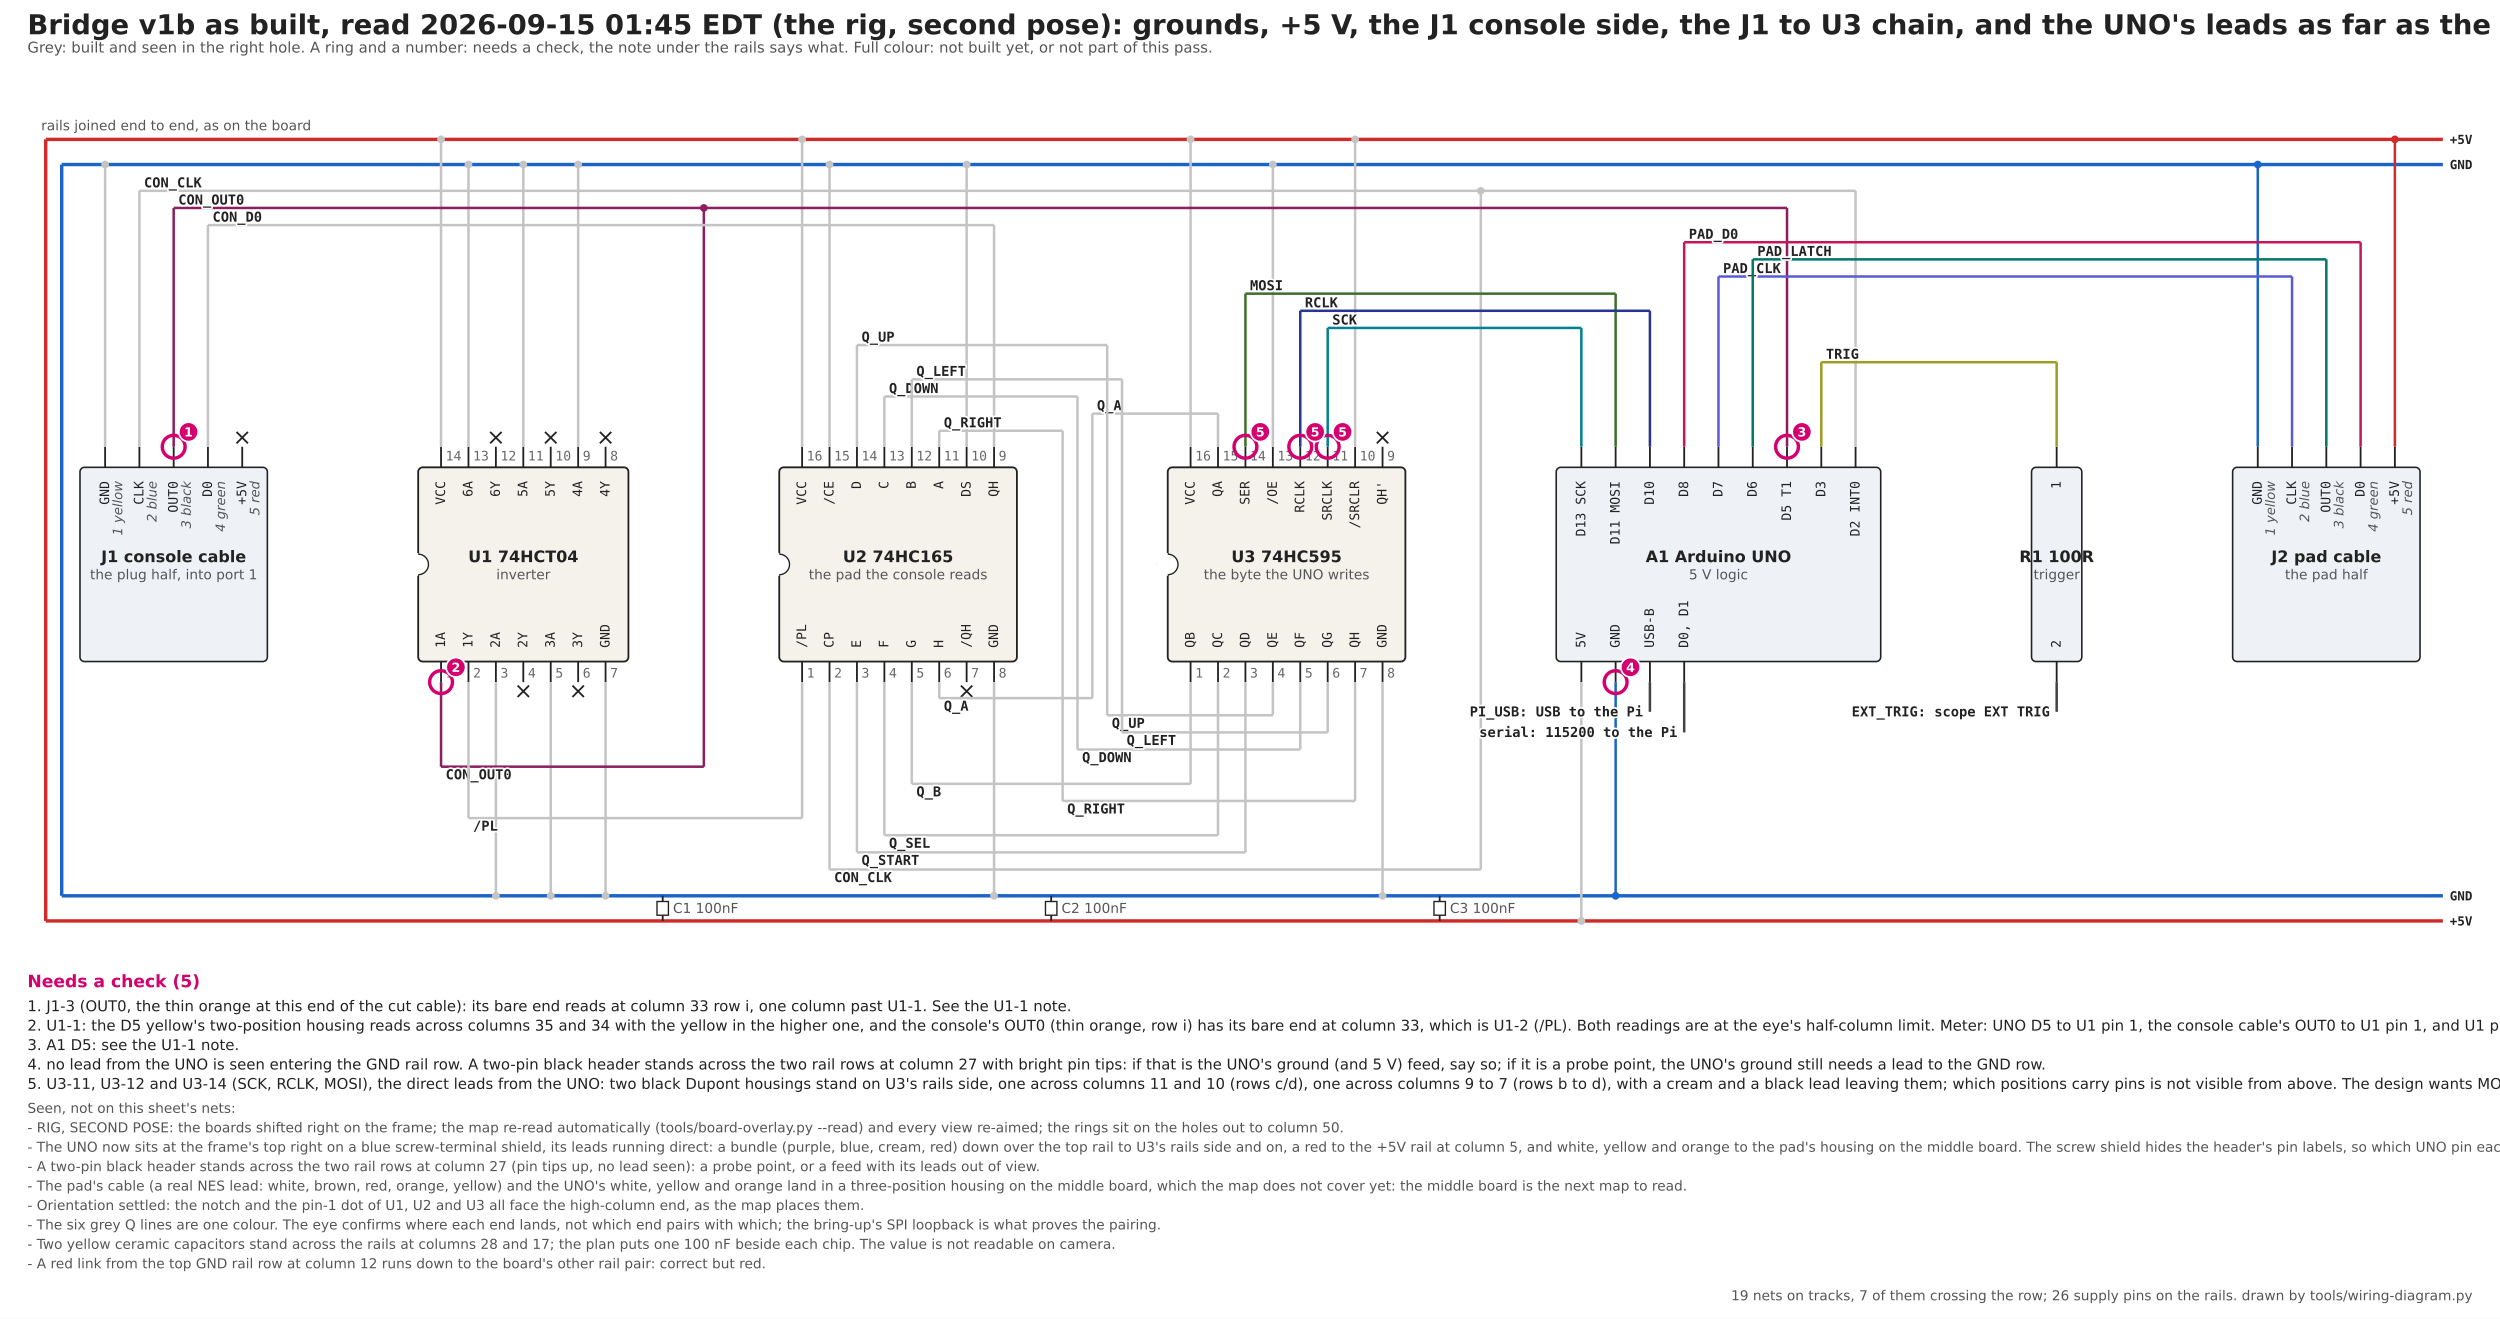
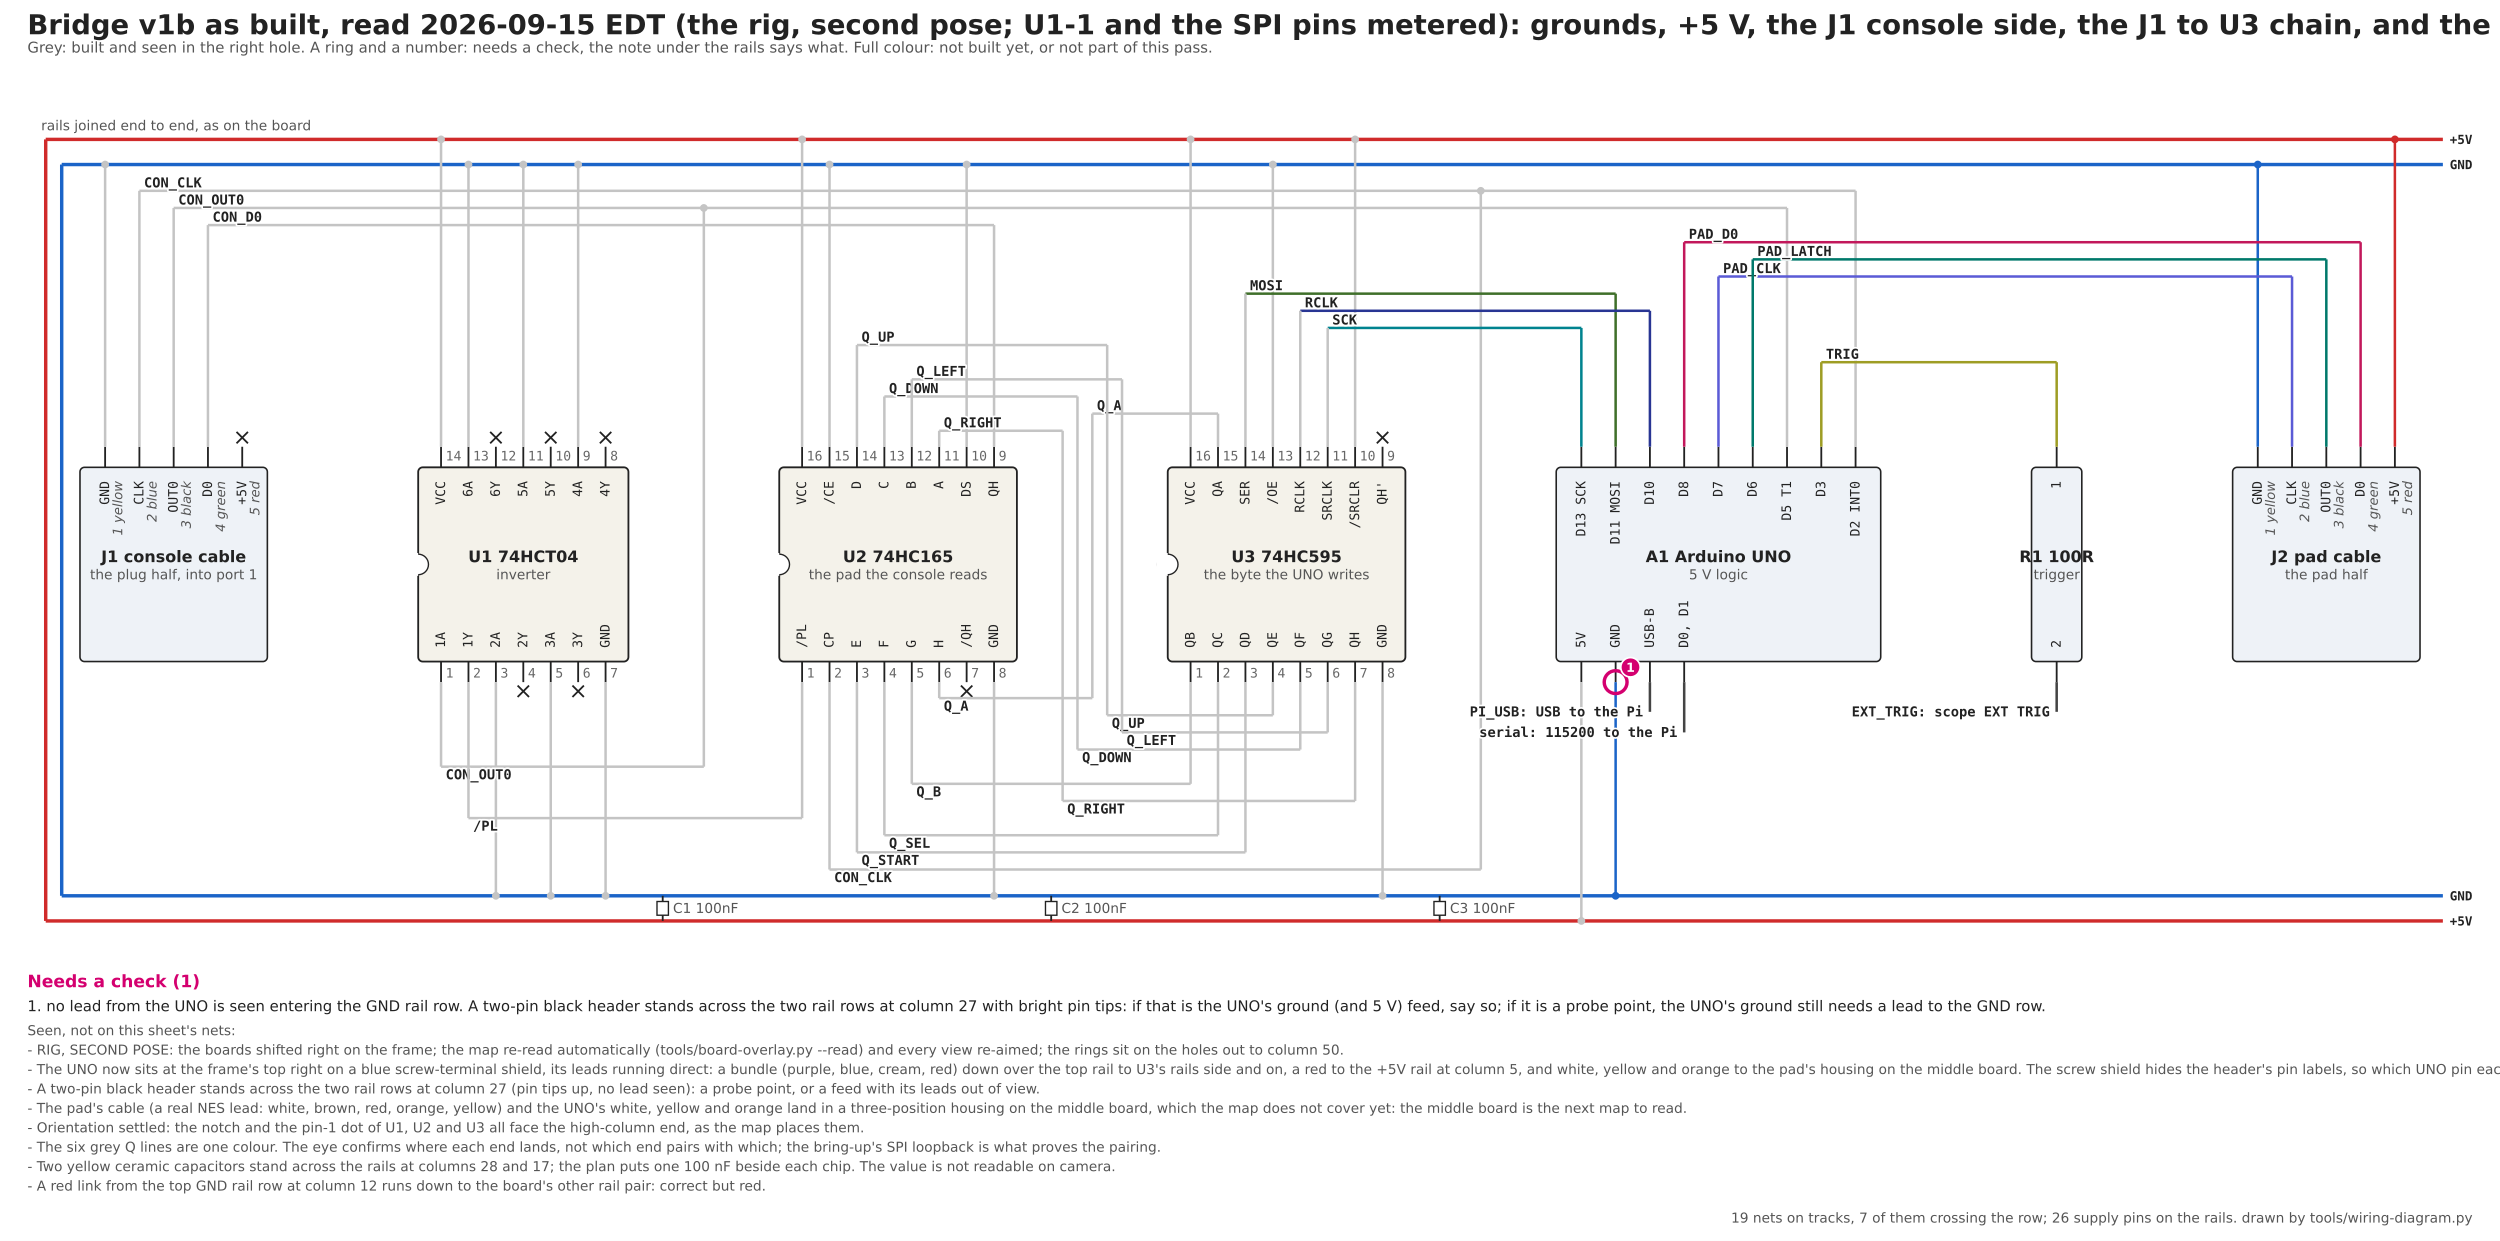
- <svg xmlns="http://www.w3.org/2000/svg" viewBox="0 0 2188 1154" width="2188" height="1154" role="img" aria-label="Bridge v1b wiring diagram">
+ <svg xmlns="http://www.w3.org/2000/svg" viewBox="0 0 2188 1086" width="2188" height="1086" role="img" aria-label="Bridge v1b wiring diagram">
  <style>
 text{font-family:ui-sans-serif,'DejaVu Sans',sans-serif;fill:#222}
 .title{font-size:24px;font-weight:700}
 .sub{font-size:13px;fill:#555}
 .ref{font-size:14px;font-weight:700}
 .note{font-size:12px;fill:#555}
 .pin{font-family:ui-monospace,'DejaVu Sans Mono',monospace;font-size:11.5px}
 .pinno{font-family:ui-monospace,'DejaVu Sans Mono',monospace;font-size:11.5px;fill:#666}
 .net{font-family:ui-monospace,'DejaVu Sans Mono',monospace;font-size:12px;font-weight:700;paint-order:stroke;stroke:#fff;stroke-width:3px;stroke-linejoin:round}
 .rail{font-family:ui-monospace,'DejaVu Sans Mono',monospace;font-size:11px;font-weight:700}
 .lead{font-size:11.5px;font-style:italic;fill:#555}
 .body{fill:#f4f2ea;stroke:#222;stroke-width:1.6}
 .hdr{fill:#eef2f7;stroke:#222;stroke-width:1.4}
 .cap{fill:#fff;stroke:#222;stroke-width:1.2}
 .stub{stroke:#222;stroke-width:1.6}
 .wire{fill:none;stroke-width:2.2;stroke-linejoin:miter}
 .railline{fill:none;stroke-width:3}
 .notch{fill:#fff;stroke:#222;stroke-width:1.2}
</style>
  <style>
 .ring{fill:none;stroke:#d4006f;stroke-width:3}
 .tag{font-family:ui-sans-serif,'DejaVu Sans',sans-serif;font-size:11px;font-weight:700;fill:#fff}
 .checknote{font-size:13px;fill:#222}
 .checkhead{font-size:15px;font-weight:700;fill:#d4006f}
</style>
-   <rect x="0" y="0" width="2188" height="1154" fill="#ffffff" />
+   <rect x="0" y="0" width="2188" height="1086" fill="#ffffff" />
  <g class="sheet-heading" data-height="60">
-     <text class="title" x="24.0" y="30.0" text-anchor="start">Bridge v1b as built, read 2026-09-15 01:45 EDT (the rig, second pose): grounds, +5 V, the J1 console side, the J1 to U3 chain, and the UNO's leads as far as the eye can follow them</text>
+     <text class="title" x="24.0" y="30.0" text-anchor="start">Bridge v1b as built, read 2026-09-15 EDT (the rig, second pose; U1-1 and the SPI pins metered): grounds, +5 V, the J1 console side, the J1 to U3 chain, and the UNO's leads as far as the eye can follow them</text>
    <text class="sub" x="24.0" y="46.0" text-anchor="start">Grey: built and seen in the right hole. A ring and a number: needs a check, the note under the rails says what. Full colour: not built yet, or not part of this pass.</text>
  </g>
  <line class="railline" x1="40.0" y1="122.0" x2="2138.0" y2="122.0" stroke="#d02b2b" />
  <text class="rail" x="2144.0" y="126.0" text-anchor="start">+5V</text>
  <line class="railline" x1="40.0" y1="806.0" x2="2138.0" y2="806.0" stroke="#d02b2b" />
  <text class="rail" x="2144.0" y="810.0" text-anchor="start">+5V</text>
  <line class="railline" x1="40.0" y1="122.0" x2="40.0" y2="806.0" stroke="#d02b2b" />
  <line class="railline" x1="54.0" y1="144.0" x2="2138.0" y2="144.0" stroke="#1b64c8" />
  <text class="rail" x="2144.0" y="148.0" text-anchor="start">GND</text>
  <line class="railline" x1="54.0" y1="784.0" x2="2138.0" y2="784.0" stroke="#1b64c8" />
  <text class="rail" x="2144.0" y="788.0" text-anchor="start">GND</text>
  <line class="railline" x1="54.0" y1="144.0" x2="54.0" y2="784.0" stroke="#1b64c8" />
  <text class="note" x="36.0" y="114.0" text-anchor="start">rails joined end to end, as on the board</text>
  <rect class="hdr" x="70" y="409" width="164" height="170" rx="4" />
  <text class="ref" x="152.0" y="492.0" text-anchor="middle">J1 console cable</text>
  <text class="note" x="152.0" y="507.0" text-anchor="middle">the plug half, into port 1</text>
  <line class="stub" x1="92.0" y1="409.0" x2="92.0" y2="391.0" />
  <text class="pin" x="95.5" y="421.0" text-anchor="end" transform="rotate(-90 95.5 421.0)">GND</text>
  <text class="lead" x="107.0" y="421.0" text-anchor="end" transform="rotate(-90 107.0 421.0)">1 yellow</text>
  <line class="stub" x1="122.0" y1="409.0" x2="122.0" y2="391.0" />
  <text class="pin" x="125.5" y="421.0" text-anchor="end" transform="rotate(-90 125.5 421.0)">CLK</text>
  <text class="lead" x="137.0" y="421.0" text-anchor="end" transform="rotate(-90 137.0 421.0)">2 blue</text>
  <line class="stub" x1="152.0" y1="409.0" x2="152.0" y2="391.0" />
  <text class="pin" x="155.5" y="421.0" text-anchor="end" transform="rotate(-90 155.5 421.0)">OUT0</text>
  <text class="lead" x="167.0" y="421.0" text-anchor="end" transform="rotate(-90 167.0 421.0)">3 black</text>
  <line class="stub" x1="182.0" y1="409.0" x2="182.0" y2="391.0" />
  <text class="pin" x="185.5" y="421.0" text-anchor="end" transform="rotate(-90 185.5 421.0)">D0</text>
  <text class="lead" x="197.0" y="421.0" text-anchor="end" transform="rotate(-90 197.0 421.0)">4 green</text>
  <line class="stub" x1="212.0" y1="409.0" x2="212.0" y2="391.0" />
  <text class="pin" x="215.5" y="421.0" text-anchor="end" transform="rotate(-90 215.5 421.0)">+5V</text>
  <text class="lead" x="227.0" y="421.0" text-anchor="end" transform="rotate(-90 227.0 421.0)">5 red</text>
  <line class="stub" x1="207.0" y1="378.0" x2="217.0" y2="388.0" />
  <line class="stub" x1="207.0" y1="388.0" x2="217.0" y2="378.0" />
  <rect class="body" x="366" y="409" width="184" height="170" rx="4" />
  <circle class="notch" cx="366" cy="494.0" r="9" />
  <rect x="356" y="484.0" width="10" height="20" fill="#fff" />
  <text class="ref" x="458.0" y="492.0" text-anchor="middle">U1 74HCT04</text>
  <text class="note" x="458.0" y="507.0" text-anchor="middle">inverter</text>
  <line class="stub" x1="386.0" y1="579.0" x2="386.0" y2="597.0" />
  <text class="pinno" x="390.0" y="593.0" text-anchor="start">1</text>
  <text class="pin" x="389.5" y="567.0" text-anchor="start" transform="rotate(-90 389.5 567.0)">1A</text>
  <line class="stub" x1="386.0" y1="409.0" x2="386.0" y2="391.0" />
  <text class="pinno" x="390.0" y="403.0" text-anchor="start">14</text>
  <text class="pin" x="389.5" y="421.0" text-anchor="end" transform="rotate(-90 389.5 421.0)">VCC</text>
  <line class="stub" x1="410.0" y1="579.0" x2="410.0" y2="597.0" />
  <text class="pinno" x="414.0" y="593.0" text-anchor="start">2</text>
  <text class="pin" x="413.5" y="567.0" text-anchor="start" transform="rotate(-90 413.5 567.0)">1Y</text>
  <line class="stub" x1="410.0" y1="409.0" x2="410.0" y2="391.0" />
  <text class="pinno" x="414.0" y="403.0" text-anchor="start">13</text>
  <text class="pin" x="413.5" y="421.0" text-anchor="end" transform="rotate(-90 413.5 421.0)">6A</text>
  <line class="stub" x1="434.0" y1="579.0" x2="434.0" y2="597.0" />
  <text class="pinno" x="438.0" y="593.0" text-anchor="start">3</text>
  <text class="pin" x="437.5" y="567.0" text-anchor="start" transform="rotate(-90 437.5 567.0)">2A</text>
  <line class="stub" x1="434.0" y1="409.0" x2="434.0" y2="391.0" />
  <text class="pinno" x="438.0" y="403.0" text-anchor="start">12</text>
  <text class="pin" x="437.5" y="421.0" text-anchor="end" transform="rotate(-90 437.5 421.0)">6Y</text>
  <line class="stub" x1="458.0" y1="579.0" x2="458.0" y2="597.0" />
  <text class="pinno" x="462.0" y="593.0" text-anchor="start">4</text>
  <text class="pin" x="461.5" y="567.0" text-anchor="start" transform="rotate(-90 461.5 567.0)">2Y</text>
  <line class="stub" x1="458.0" y1="409.0" x2="458.0" y2="391.0" />
  <text class="pinno" x="462.0" y="403.0" text-anchor="start">11</text>
  <text class="pin" x="461.5" y="421.0" text-anchor="end" transform="rotate(-90 461.5 421.0)">5A</text>
  <line class="stub" x1="482.0" y1="579.0" x2="482.0" y2="597.0" />
  <text class="pinno" x="486.0" y="593.0" text-anchor="start">5</text>
  <text class="pin" x="485.5" y="567.0" text-anchor="start" transform="rotate(-90 485.5 567.0)">3A</text>
  <line class="stub" x1="482.0" y1="409.0" x2="482.0" y2="391.0" />
  <text class="pinno" x="486.0" y="403.0" text-anchor="start">10</text>
  <text class="pin" x="485.5" y="421.0" text-anchor="end" transform="rotate(-90 485.5 421.0)">5Y</text>
  <line class="stub" x1="506.0" y1="579.0" x2="506.0" y2="597.0" />
  <text class="pinno" x="510.0" y="593.0" text-anchor="start">6</text>
  <text class="pin" x="509.5" y="567.0" text-anchor="start" transform="rotate(-90 509.5 567.0)">3Y</text>
  <line class="stub" x1="506.0" y1="409.0" x2="506.0" y2="391.0" />
  <text class="pinno" x="510.0" y="403.0" text-anchor="start">9</text>
  <text class="pin" x="509.5" y="421.0" text-anchor="end" transform="rotate(-90 509.5 421.0)">4A</text>
  <line class="stub" x1="530.0" y1="579.0" x2="530.0" y2="597.0" />
  <text class="pinno" x="534.0" y="593.0" text-anchor="start">7</text>
  <text class="pin" x="533.5" y="567.0" text-anchor="start" transform="rotate(-90 533.5 567.0)">GND</text>
  <line class="stub" x1="530.0" y1="409.0" x2="530.0" y2="391.0" />
  <text class="pinno" x="534.0" y="403.0" text-anchor="start">8</text>
  <text class="pin" x="533.5" y="421.0" text-anchor="end" transform="rotate(-90 533.5 421.0)">4Y</text>
  <line class="stub" x1="453.0" y1="600.0" x2="463.0" y2="610.0" />
  <line class="stub" x1="453.0" y1="610.0" x2="463.0" y2="600.0" />
  <line class="stub" x1="501.0" y1="600.0" x2="511.0" y2="610.0" />
  <line class="stub" x1="501.0" y1="610.0" x2="511.0" y2="600.0" />
  <line class="stub" x1="525.0" y1="378.0" x2="535.0" y2="388.0" />
  <line class="stub" x1="525.0" y1="388.0" x2="535.0" y2="378.0" />
  <line class="stub" x1="477.0" y1="378.0" x2="487.0" y2="388.0" />
  <line class="stub" x1="477.0" y1="388.0" x2="487.0" y2="378.0" />
  <line class="stub" x1="429.0" y1="378.0" x2="439.0" y2="388.0" />
  <line class="stub" x1="429.0" y1="388.0" x2="439.0" y2="378.0" />
  <rect class="body" x="682" y="409" width="208" height="170" rx="4" />
  <circle class="notch" cx="682" cy="494.0" r="9" />
  <rect x="672" y="484.0" width="10" height="20" fill="#fff" />
  <text class="ref" x="786.0" y="492.0" text-anchor="middle">U2 74HC165</text>
  <text class="note" x="786.0" y="507.0" text-anchor="middle">the pad the console reads</text>
  <line class="stub" x1="702.0" y1="579.0" x2="702.0" y2="597.0" />
  <text class="pinno" x="706.0" y="593.0" text-anchor="start">1</text>
  <text class="pin" x="705.5" y="567.0" text-anchor="start" transform="rotate(-90 705.5 567.0)">/PL</text>
  <line class="stub" x1="702.0" y1="409.0" x2="702.0" y2="391.0" />
  <text class="pinno" x="706.0" y="403.0" text-anchor="start">16</text>
  <text class="pin" x="705.5" y="421.0" text-anchor="end" transform="rotate(-90 705.5 421.0)">VCC</text>
  <line class="stub" x1="726.0" y1="579.0" x2="726.0" y2="597.0" />
  <text class="pinno" x="730.0" y="593.0" text-anchor="start">2</text>
  <text class="pin" x="729.5" y="567.0" text-anchor="start" transform="rotate(-90 729.5 567.0)">CP</text>
  <line class="stub" x1="726.0" y1="409.0" x2="726.0" y2="391.0" />
  <text class="pinno" x="730.0" y="403.0" text-anchor="start">15</text>
  <text class="pin" x="729.5" y="421.0" text-anchor="end" transform="rotate(-90 729.5 421.0)">/CE</text>
  <line class="stub" x1="750.0" y1="579.0" x2="750.0" y2="597.0" />
  <text class="pinno" x="754.0" y="593.0" text-anchor="start">3</text>
  <text class="pin" x="753.5" y="567.0" text-anchor="start" transform="rotate(-90 753.5 567.0)">E</text>
  <line class="stub" x1="750.0" y1="409.0" x2="750.0" y2="391.0" />
  <text class="pinno" x="754.0" y="403.0" text-anchor="start">14</text>
  <text class="pin" x="753.5" y="421.0" text-anchor="end" transform="rotate(-90 753.5 421.0)">D</text>
  <line class="stub" x1="774.0" y1="579.0" x2="774.0" y2="597.0" />
  <text class="pinno" x="778.0" y="593.0" text-anchor="start">4</text>
  <text class="pin" x="777.5" y="567.0" text-anchor="start" transform="rotate(-90 777.5 567.0)">F</text>
  <line class="stub" x1="774.0" y1="409.0" x2="774.0" y2="391.0" />
  <text class="pinno" x="778.0" y="403.0" text-anchor="start">13</text>
  <text class="pin" x="777.5" y="421.0" text-anchor="end" transform="rotate(-90 777.5 421.0)">C</text>
  <line class="stub" x1="798.0" y1="579.0" x2="798.0" y2="597.0" />
  <text class="pinno" x="802.0" y="593.0" text-anchor="start">5</text>
  <text class="pin" x="801.5" y="567.0" text-anchor="start" transform="rotate(-90 801.5 567.0)">G</text>
  <line class="stub" x1="798.0" y1="409.0" x2="798.0" y2="391.0" />
  <text class="pinno" x="802.0" y="403.0" text-anchor="start">12</text>
  <text class="pin" x="801.5" y="421.0" text-anchor="end" transform="rotate(-90 801.5 421.0)">B</text>
  <line class="stub" x1="822.0" y1="579.0" x2="822.0" y2="597.0" />
  <text class="pinno" x="826.0" y="593.0" text-anchor="start">6</text>
  <text class="pin" x="825.5" y="567.0" text-anchor="start" transform="rotate(-90 825.5 567.0)">H</text>
  <line class="stub" x1="822.0" y1="409.0" x2="822.0" y2="391.0" />
  <text class="pinno" x="826.0" y="403.0" text-anchor="start">11</text>
  <text class="pin" x="825.5" y="421.0" text-anchor="end" transform="rotate(-90 825.5 421.0)">A</text>
  <line class="stub" x1="846.0" y1="579.0" x2="846.0" y2="597.0" />
  <text class="pinno" x="850.0" y="593.0" text-anchor="start">7</text>
  <text class="pin" x="849.5" y="567.0" text-anchor="start" transform="rotate(-90 849.5 567.0)">/QH</text>
  <line class="stub" x1="846.0" y1="409.0" x2="846.0" y2="391.0" />
  <text class="pinno" x="850.0" y="403.0" text-anchor="start">10</text>
  <text class="pin" x="849.5" y="421.0" text-anchor="end" transform="rotate(-90 849.5 421.0)">DS</text>
  <line class="stub" x1="870.0" y1="579.0" x2="870.0" y2="597.0" />
  <text class="pinno" x="874.0" y="593.0" text-anchor="start">8</text>
  <text class="pin" x="873.5" y="567.0" text-anchor="start" transform="rotate(-90 873.5 567.0)">GND</text>
  <line class="stub" x1="870.0" y1="409.0" x2="870.0" y2="391.0" />
  <text class="pinno" x="874.0" y="403.0" text-anchor="start">9</text>
  <text class="pin" x="873.5" y="421.0" text-anchor="end" transform="rotate(-90 873.5 421.0)">QH</text>
  <line class="stub" x1="841.0" y1="600.0" x2="851.0" y2="610.0" />
  <line class="stub" x1="841.0" y1="610.0" x2="851.0" y2="600.0" />
  <rect class="body" x="1022" y="409" width="208" height="170" rx="4" />
  <circle class="notch" cx="1022" cy="494.0" r="9" />
  <rect x="1012" y="484.0" width="10" height="20" fill="#fff" />
  <text class="ref" x="1126.0" y="492.0" text-anchor="middle">U3 74HC595</text>
  <text class="note" x="1126.0" y="507.0" text-anchor="middle">the byte the UNO writes</text>
  <line class="stub" x1="1042.0" y1="579.0" x2="1042.0" y2="597.0" />
  <text class="pinno" x="1046.0" y="593.0" text-anchor="start">1</text>
  <text class="pin" x="1045.5" y="567.0" text-anchor="start" transform="rotate(-90 1045.5 567.0)">QB</text>
  <line class="stub" x1="1042.0" y1="409.0" x2="1042.0" y2="391.0" />
  <text class="pinno" x="1046.0" y="403.0" text-anchor="start">16</text>
  <text class="pin" x="1045.5" y="421.0" text-anchor="end" transform="rotate(-90 1045.5 421.0)">VCC</text>
  <line class="stub" x1="1066.0" y1="579.0" x2="1066.0" y2="597.0" />
  <text class="pinno" x="1070.0" y="593.0" text-anchor="start">2</text>
  <text class="pin" x="1069.5" y="567.0" text-anchor="start" transform="rotate(-90 1069.5 567.0)">QC</text>
  <line class="stub" x1="1066.0" y1="409.0" x2="1066.0" y2="391.0" />
  <text class="pinno" x="1070.0" y="403.0" text-anchor="start">15</text>
  <text class="pin" x="1069.5" y="421.0" text-anchor="end" transform="rotate(-90 1069.5 421.0)">QA</text>
  <line class="stub" x1="1090.0" y1="579.0" x2="1090.0" y2="597.0" />
  <text class="pinno" x="1094.0" y="593.0" text-anchor="start">3</text>
  <text class="pin" x="1093.5" y="567.0" text-anchor="start" transform="rotate(-90 1093.5 567.0)">QD</text>
  <line class="stub" x1="1090.0" y1="409.0" x2="1090.0" y2="391.0" />
  <text class="pinno" x="1094.0" y="403.0" text-anchor="start">14</text>
  <text class="pin" x="1093.5" y="421.0" text-anchor="end" transform="rotate(-90 1093.5 421.0)">SER</text>
  <line class="stub" x1="1114.0" y1="579.0" x2="1114.0" y2="597.0" />
  <text class="pinno" x="1118.0" y="593.0" text-anchor="start">4</text>
  <text class="pin" x="1117.5" y="567.0" text-anchor="start" transform="rotate(-90 1117.5 567.0)">QE</text>
  <line class="stub" x1="1114.0" y1="409.0" x2="1114.0" y2="391.0" />
  <text class="pinno" x="1118.0" y="403.0" text-anchor="start">13</text>
  <text class="pin" x="1117.5" y="421.0" text-anchor="end" transform="rotate(-90 1117.5 421.0)">/OE</text>
  <line class="stub" x1="1138.0" y1="579.0" x2="1138.0" y2="597.0" />
  <text class="pinno" x="1142.0" y="593.0" text-anchor="start">5</text>
  <text class="pin" x="1141.5" y="567.0" text-anchor="start" transform="rotate(-90 1141.5 567.0)">QF</text>
  <line class="stub" x1="1138.0" y1="409.0" x2="1138.0" y2="391.0" />
  <text class="pinno" x="1142.0" y="403.0" text-anchor="start">12</text>
  <text class="pin" x="1141.5" y="421.0" text-anchor="end" transform="rotate(-90 1141.5 421.0)">RCLK</text>
  <line class="stub" x1="1162.0" y1="579.0" x2="1162.0" y2="597.0" />
  <text class="pinno" x="1166.0" y="593.0" text-anchor="start">6</text>
  <text class="pin" x="1165.5" y="567.0" text-anchor="start" transform="rotate(-90 1165.5 567.0)">QG</text>
  <line class="stub" x1="1162.0" y1="409.0" x2="1162.0" y2="391.0" />
  <text class="pinno" x="1166.0" y="403.0" text-anchor="start">11</text>
  <text class="pin" x="1165.5" y="421.0" text-anchor="end" transform="rotate(-90 1165.5 421.0)">SRCLK</text>
  <line class="stub" x1="1186.0" y1="579.0" x2="1186.0" y2="597.0" />
  <text class="pinno" x="1190.0" y="593.0" text-anchor="start">7</text>
  <text class="pin" x="1189.5" y="567.0" text-anchor="start" transform="rotate(-90 1189.5 567.0)">QH</text>
  <line class="stub" x1="1186.0" y1="409.0" x2="1186.0" y2="391.0" />
  <text class="pinno" x="1190.0" y="403.0" text-anchor="start">10</text>
  <text class="pin" x="1189.5" y="421.0" text-anchor="end" transform="rotate(-90 1189.5 421.0)">/SRCLR</text>
  <line class="stub" x1="1210.0" y1="579.0" x2="1210.0" y2="597.0" />
  <text class="pinno" x="1214.0" y="593.0" text-anchor="start">8</text>
  <text class="pin" x="1213.5" y="567.0" text-anchor="start" transform="rotate(-90 1213.5 567.0)">GND</text>
  <line class="stub" x1="1210.0" y1="409.0" x2="1210.0" y2="391.0" />
  <text class="pinno" x="1214.0" y="403.0" text-anchor="start">9</text>
  <text class="pin" x="1213.5" y="421.0" text-anchor="end" transform="rotate(-90 1213.5 421.0)">QH'</text>
  <line class="stub" x1="1205.0" y1="378.0" x2="1215.0" y2="388.0" />
  <line class="stub" x1="1205.0" y1="388.0" x2="1215.0" y2="378.0" />
  <rect class="hdr" x="1362" y="409" width="284" height="170" rx="4" />
  <text class="ref" x="1504.0" y="492.0" text-anchor="middle">A1 Arduino UNO</text>
  <text class="note" x="1504.0" y="507.0" text-anchor="middle">5 V logic</text>
  <line class="stub" x1="1384.0" y1="409.0" x2="1384.0" y2="391.0" />
  <text class="pin" x="1387.5" y="421.0" text-anchor="end" transform="rotate(-90 1387.5 421.0)">D13 SCK</text>
  <line class="stub" x1="1414.0" y1="409.0" x2="1414.0" y2="391.0" />
  <text class="pin" x="1417.5" y="421.0" text-anchor="end" transform="rotate(-90 1417.5 421.0)">D11 MOSI</text>
  <line class="stub" x1="1444.0" y1="409.0" x2="1444.0" y2="391.0" />
  <text class="pin" x="1447.5" y="421.0" text-anchor="end" transform="rotate(-90 1447.5 421.0)">D10</text>
  <line class="stub" x1="1474.0" y1="409.0" x2="1474.0" y2="391.0" />
  <text class="pin" x="1477.5" y="421.0" text-anchor="end" transform="rotate(-90 1477.5 421.0)">D8</text>
  <line class="stub" x1="1504.0" y1="409.0" x2="1504.0" y2="391.0" />
  <text class="pin" x="1507.5" y="421.0" text-anchor="end" transform="rotate(-90 1507.5 421.0)">D7</text>
  <line class="stub" x1="1534.0" y1="409.0" x2="1534.0" y2="391.0" />
  <text class="pin" x="1537.5" y="421.0" text-anchor="end" transform="rotate(-90 1537.5 421.0)">D6</text>
  <line class="stub" x1="1564.0" y1="409.0" x2="1564.0" y2="391.0" />
  <text class="pin" x="1567.5" y="421.0" text-anchor="end" transform="rotate(-90 1567.5 421.0)">D5 T1</text>
  <line class="stub" x1="1594.0" y1="409.0" x2="1594.0" y2="391.0" />
  <text class="pin" x="1597.5" y="421.0" text-anchor="end" transform="rotate(-90 1597.5 421.0)">D3</text>
  <line class="stub" x1="1624.0" y1="409.0" x2="1624.0" y2="391.0" />
  <text class="pin" x="1627.5" y="421.0" text-anchor="end" transform="rotate(-90 1627.5 421.0)">D2 INT0</text>
  <line class="stub" x1="1384.0" y1="579.0" x2="1384.0" y2="597.0" />
  <text class="pin" x="1387.5" y="567.0" text-anchor="start" transform="rotate(-90 1387.5 567.0)">5V</text>
  <line class="stub" x1="1414.0" y1="579.0" x2="1414.0" y2="597.0" />
  <text class="pin" x="1417.5" y="567.0" text-anchor="start" transform="rotate(-90 1417.5 567.0)">GND</text>
  <line class="stub" x1="1444.0" y1="579.0" x2="1444.0" y2="597.0" />
  <text class="pin" x="1447.5" y="567.0" text-anchor="start" transform="rotate(-90 1447.5 567.0)">USB-B</text>
  <line class="stub" x1="1474.0" y1="579.0" x2="1474.0" y2="597.0" />
  <text class="pin" x="1477.5" y="567.0" text-anchor="start" transform="rotate(-90 1477.5 567.0)">D0, D1</text>
  <rect class="hdr" x="1778" y="409" width="44" height="170" rx="4" />
  <text class="ref" x="1800.0" y="492.0" text-anchor="middle">R1 100R</text>
  <text class="note" x="1800.0" y="507.0" text-anchor="middle">trigger</text>
  <line class="stub" x1="1800.0" y1="409.0" x2="1800.0" y2="391.0" />
  <text class="pin" x="1803.5" y="421.0" text-anchor="end" transform="rotate(-90 1803.5 421.0)">1</text>
  <line class="stub" x1="1800.0" y1="579.0" x2="1800.0" y2="597.0" />
  <text class="pin" x="1803.5" y="567.0" text-anchor="start" transform="rotate(-90 1803.5 567.0)">2</text>
  <rect class="hdr" x="1954" y="409" width="164" height="170" rx="4" />
  <text class="ref" x="2036.0" y="492.0" text-anchor="middle">J2 pad cable</text>
  <text class="note" x="2036.0" y="507.0" text-anchor="middle">the pad half</text>
  <line class="stub" x1="1976.0" y1="409.0" x2="1976.0" y2="391.0" />
  <text class="pin" x="1979.5" y="421.0" text-anchor="end" transform="rotate(-90 1979.5 421.0)">GND</text>
  <text class="lead" x="1991.0" y="421.0" text-anchor="end" transform="rotate(-90 1991.0 421.0)">1 yellow</text>
  <line class="stub" x1="2006.0" y1="409.0" x2="2006.0" y2="391.0" />
  <text class="pin" x="2009.5" y="421.0" text-anchor="end" transform="rotate(-90 2009.5 421.0)">CLK</text>
  <text class="lead" x="2021.0" y="421.0" text-anchor="end" transform="rotate(-90 2021.0 421.0)">2 blue</text>
  <line class="stub" x1="2036.0" y1="409.0" x2="2036.0" y2="391.0" />
  <text class="pin" x="2039.5" y="421.0" text-anchor="end" transform="rotate(-90 2039.5 421.0)">OUT0</text>
  <text class="lead" x="2051.0" y="421.0" text-anchor="end" transform="rotate(-90 2051.0 421.0)">3 black</text>
  <line class="stub" x1="2066.0" y1="409.0" x2="2066.0" y2="391.0" />
  <text class="pin" x="2069.5" y="421.0" text-anchor="end" transform="rotate(-90 2069.5 421.0)">D0</text>
  <text class="lead" x="2081.0" y="421.0" text-anchor="end" transform="rotate(-90 2081.0 421.0)">4 green</text>
  <line class="stub" x1="2096.0" y1="409.0" x2="2096.0" y2="391.0" />
  <text class="pin" x="2099.5" y="421.0" text-anchor="end" transform="rotate(-90 2099.5 421.0)">+5V</text>
  <text class="lead" x="2111.0" y="421.0" text-anchor="end" transform="rotate(-90 2111.0 421.0)">5 red</text>
  <line class="stub" x1="580.0" y1="784.0" x2="580.0" y2="806.0" />
  <rect class="cap" x="575" y="789.0" width="10" height="12" />
  <text class="note" x="589.0" y="799.0" text-anchor="start">C1 100nF</text>
  <line class="stub" x1="920.0" y1="784.0" x2="920.0" y2="806.0" />
  <rect class="cap" x="915" y="789.0" width="10" height="12" />
  <text class="note" x="929.0" y="799.0" text-anchor="start">C2 100nF</text>
  <line class="stub" x1="1260.0" y1="784.0" x2="1260.0" y2="806.0" />
  <rect class="cap" x="1255" y="789.0" width="10" height="12" />
  <text class="note" x="1269.0" y="799.0" text-anchor="start">C3 100nF</text>
  <line class="wire" x1="386.0" y1="391.0" x2="386.0" y2="122.0" stroke="#c4c4c4" />
  <circle cx="386.0" cy="122.0" r="3.4" fill="#c4c4c4" />
  <line class="wire" x1="702.0" y1="391.0" x2="702.0" y2="122.0" stroke="#c4c4c4" />
  <circle cx="702.0" cy="122.0" r="3.4" fill="#c4c4c4" />
  <line class="wire" x1="2096.0" y1="391.0" x2="2096.0" y2="122.0" stroke="#d02b2b" />
  <circle cx="2096.0" cy="122.0" r="3.4" fill="#d02b2b" />
  <line class="wire" x1="1384.0" y1="597.0" x2="1384.0" y2="806.0" stroke="#c4c4c4" />
  <circle cx="1384.0" cy="806.0" r="3.4" fill="#c4c4c4" />
  <line class="wire" x1="1186.0" y1="391.0" x2="1186.0" y2="122.0" stroke="#c4c4c4" />
  <circle cx="1186.0" cy="122.0" r="3.4" fill="#c4c4c4" />
  <line class="wire" x1="1042.0" y1="391.0" x2="1042.0" y2="122.0" stroke="#c4c4c4" />
  <circle cx="1042.0" cy="122.0" r="3.4" fill="#c4c4c4" />
  <line class="wire" x1="92.0" y1="391.0" x2="92.0" y2="144.0" stroke="#c4c4c4" />
  <circle cx="92.0" cy="144.0" r="3.4" fill="#c4c4c4" />
  <line class="wire" x1="434.0" y1="597.0" x2="434.0" y2="784.0" stroke="#c4c4c4" />
  <circle cx="434.0" cy="784.0" r="3.4" fill="#c4c4c4" />
  <line class="wire" x1="482.0" y1="597.0" x2="482.0" y2="784.0" stroke="#c4c4c4" />
  <circle cx="482.0" cy="784.0" r="3.4" fill="#c4c4c4" />
  <line class="wire" x1="506.0" y1="391.0" x2="506.0" y2="144.0" stroke="#c4c4c4" />
  <circle cx="506.0" cy="144.0" r="3.4" fill="#c4c4c4" />
  <line class="wire" x1="458.0" y1="391.0" x2="458.0" y2="144.0" stroke="#c4c4c4" />
  <circle cx="458.0" cy="144.0" r="3.4" fill="#c4c4c4" />
  <line class="wire" x1="410.0" y1="391.0" x2="410.0" y2="144.0" stroke="#c4c4c4" />
  <circle cx="410.0" cy="144.0" r="3.4" fill="#c4c4c4" />
  <line class="wire" x1="530.0" y1="597.0" x2="530.0" y2="784.0" stroke="#c4c4c4" />
  <circle cx="530.0" cy="784.0" r="3.4" fill="#c4c4c4" />
  <line class="wire" x1="726.0" y1="391.0" x2="726.0" y2="144.0" stroke="#c4c4c4" />
  <circle cx="726.0" cy="144.0" r="3.4" fill="#c4c4c4" />
  <line class="wire" x1="846.0" y1="391.0" x2="846.0" y2="144.0" stroke="#c4c4c4" />
  <circle cx="846.0" cy="144.0" r="3.4" fill="#c4c4c4" />
  <line class="wire" x1="870.0" y1="597.0" x2="870.0" y2="784.0" stroke="#c4c4c4" />
  <circle cx="870.0" cy="784.0" r="3.4" fill="#c4c4c4" />
  <line class="wire" x1="1976.0" y1="391.0" x2="1976.0" y2="144.0" stroke="#1b64c8" />
  <circle cx="1976.0" cy="144.0" r="3.4" fill="#1b64c8" />
  <line class="wire" x1="1414.0" y1="597.0" x2="1414.0" y2="784.0" stroke="#1b64c8" />
  <circle cx="1414.0" cy="784.0" r="3.4" fill="#1b64c8" />
  <line class="wire" x1="1114.0" y1="391.0" x2="1114.0" y2="144.0" stroke="#c4c4c4" />
  <circle cx="1114.0" cy="144.0" r="3.4" fill="#c4c4c4" />
  <line class="wire" x1="1210.0" y1="597.0" x2="1210.0" y2="784.0" stroke="#c4c4c4" />
  <circle cx="1210.0" cy="784.0" r="3.4" fill="#c4c4c4" />
  <line class="wire" x1="122.0" y1="167.0" x2="1624.0" y2="167.0" stroke="#c4c4c4" />
  <line class="wire" x1="122.0" y1="391.0" x2="122.0" y2="167.0" stroke="#c4c4c4" />
  <line class="wire" x1="1624.0" y1="391.0" x2="1624.0" y2="167.0" stroke="#c4c4c4" />
  <circle cx="1296.0" cy="167.0" r="3.4" fill="#c4c4c4" />
  <text class="net" x="126.0" y="164.0" text-anchor="start">CON_CLK</text>
  <line class="wire" x1="726.0" y1="761.0" x2="1296.0" y2="761.0" stroke="#c4c4c4" />
  <line class="wire" x1="726.0" y1="597.0" x2="726.0" y2="761.0" stroke="#c4c4c4" />
  <text class="net" x="730.0" y="772.0" text-anchor="start">CON_CLK</text>
  <line class="wire" x1="1296.0" y1="167.0" x2="1296.0" y2="761.0" stroke="#c4c4c4" />
-   <line class="wire" x1="152.0" y1="182.0" x2="1564.0" y2="182.0" stroke="#8d1f5e" />
-   <line class="wire" x1="152.0" y1="391.0" x2="152.0" y2="182.0" stroke="#8d1f5e" />
-   <line class="wire" x1="1564.0" y1="391.0" x2="1564.0" y2="182.0" stroke="#8d1f5e" />
-   <circle cx="616.0" cy="182.0" r="3.4" fill="#8d1f5e" />
+   <line class="wire" x1="152.0" y1="182.0" x2="1564.0" y2="182.0" stroke="#c4c4c4" />
+   <line class="wire" x1="152.0" y1="391.0" x2="152.0" y2="182.0" stroke="#c4c4c4" />
+   <line class="wire" x1="1564.0" y1="391.0" x2="1564.0" y2="182.0" stroke="#c4c4c4" />
+   <circle cx="616.0" cy="182.0" r="3.4" fill="#c4c4c4" />
  <text class="net" x="156.0" y="179.0" text-anchor="start">CON_OUT0</text>
-   <line class="wire" x1="386.0" y1="671.0" x2="616.0" y2="671.0" stroke="#8d1f5e" />
-   <line class="wire" x1="386.0" y1="597.0" x2="386.0" y2="671.0" stroke="#8d1f5e" />
+   <line class="wire" x1="386.0" y1="671.0" x2="616.0" y2="671.0" stroke="#c4c4c4" />
+   <line class="wire" x1="386.0" y1="597.0" x2="386.0" y2="671.0" stroke="#c4c4c4" />
  <text class="net" x="390.0" y="682.0" text-anchor="start">CON_OUT0</text>
-   <line class="wire" x1="616.0" y1="182.0" x2="616.0" y2="671.0" stroke="#8d1f5e" />
+   <line class="wire" x1="616.0" y1="182.0" x2="616.0" y2="671.0" stroke="#c4c4c4" />
  <line class="wire" x1="182.0" y1="197.0" x2="870.0" y2="197.0" stroke="#c4c4c4" />
  <line class="wire" x1="182.0" y1="391.0" x2="182.0" y2="197.0" stroke="#c4c4c4" />
  <line class="wire" x1="870.0" y1="391.0" x2="870.0" y2="197.0" stroke="#c4c4c4" />
  <text class="net" x="186.0" y="194.0" text-anchor="start">CON_D0</text>
  <line class="wire" x1="410.0" y1="716.0" x2="702.0" y2="716.0" stroke="#c4c4c4" />
  <line class="wire" x1="410.0" y1="597.0" x2="410.0" y2="716.0" stroke="#c4c4c4" />
  <line class="wire" x1="702.0" y1="597.0" x2="702.0" y2="716.0" stroke="#c4c4c4" />
  <text class="net" x="414.0" y="727.0" text-anchor="start">/PL</text>
  <line class="wire" x1="956.0" y1="362.0" x2="1066.0" y2="362.0" stroke="#c4c4c4" />
  <line class="wire" x1="1066.0" y1="391.0" x2="1066.0" y2="362.0" stroke="#c4c4c4" />
  <text class="net" x="960.0" y="359.0" text-anchor="start">Q_A</text>
  <line class="wire" x1="822.0" y1="611.0" x2="956.0" y2="611.0" stroke="#c4c4c4" />
  <line class="wire" x1="822.0" y1="597.0" x2="822.0" y2="611.0" stroke="#c4c4c4" />
  <text class="net" x="826.0" y="622.0" text-anchor="start">Q_A</text>
  <line class="wire" x1="956.0" y1="362.0" x2="956.0" y2="611.0" stroke="#c4c4c4" />
  <line class="wire" x1="798.0" y1="686.0" x2="1042.0" y2="686.0" stroke="#c4c4c4" />
  <line class="wire" x1="798.0" y1="597.0" x2="798.0" y2="686.0" stroke="#c4c4c4" />
  <line class="wire" x1="1042.0" y1="597.0" x2="1042.0" y2="686.0" stroke="#c4c4c4" />
  <text class="net" x="802.0" y="697.0" text-anchor="start">Q_B</text>
  <line class="wire" x1="774.0" y1="731.0" x2="1066.0" y2="731.0" stroke="#c4c4c4" />
  <line class="wire" x1="774.0" y1="597.0" x2="774.0" y2="731.0" stroke="#c4c4c4" />
  <line class="wire" x1="1066.0" y1="597.0" x2="1066.0" y2="731.0" stroke="#c4c4c4" />
  <text class="net" x="778.0" y="742.0" text-anchor="start">Q_SEL</text>
  <line class="wire" x1="750.0" y1="746.0" x2="1090.0" y2="746.0" stroke="#c4c4c4" />
  <line class="wire" x1="750.0" y1="597.0" x2="750.0" y2="746.0" stroke="#c4c4c4" />
  <line class="wire" x1="1090.0" y1="597.0" x2="1090.0" y2="746.0" stroke="#c4c4c4" />
  <text class="net" x="754.0" y="757.0" text-anchor="start">Q_START</text>
  <line class="wire" x1="750.0" y1="302.0" x2="969.0" y2="302.0" stroke="#c4c4c4" />
  <line class="wire" x1="750.0" y1="391.0" x2="750.0" y2="302.0" stroke="#c4c4c4" />
  <text class="net" x="754.0" y="299.0" text-anchor="start">Q_UP</text>
  <line class="wire" x1="969.0" y1="626.0" x2="1114.0" y2="626.0" stroke="#c4c4c4" />
  <line class="wire" x1="1114.0" y1="597.0" x2="1114.0" y2="626.0" stroke="#c4c4c4" />
  <text class="net" x="973.0" y="637.0" text-anchor="start">Q_UP</text>
  <line class="wire" x1="969.0" y1="302.0" x2="969.0" y2="626.0" stroke="#c4c4c4" />
  <line class="wire" x1="774.0" y1="347.0" x2="943.0" y2="347.0" stroke="#c4c4c4" />
  <line class="wire" x1="774.0" y1="391.0" x2="774.0" y2="347.0" stroke="#c4c4c4" />
  <text class="net" x="778.0" y="344.0" text-anchor="start">Q_DOWN</text>
  <line class="wire" x1="943.0" y1="656.0" x2="1138.0" y2="656.0" stroke="#c4c4c4" />
  <line class="wire" x1="1138.0" y1="597.0" x2="1138.0" y2="656.0" stroke="#c4c4c4" />
  <text class="net" x="947.0" y="667.0" text-anchor="start">Q_DOWN</text>
  <line class="wire" x1="943.0" y1="347.0" x2="943.0" y2="656.0" stroke="#c4c4c4" />
  <line class="wire" x1="798.0" y1="332.0" x2="982.0" y2="332.0" stroke="#c4c4c4" />
  <line class="wire" x1="798.0" y1="391.0" x2="798.0" y2="332.0" stroke="#c4c4c4" />
  <text class="net" x="802.0" y="329.0" text-anchor="start">Q_LEFT</text>
  <line class="wire" x1="982.0" y1="641.0" x2="1162.0" y2="641.0" stroke="#c4c4c4" />
  <line class="wire" x1="1162.0" y1="597.0" x2="1162.0" y2="641.0" stroke="#c4c4c4" />
  <text class="net" x="986.0" y="652.0" text-anchor="start">Q_LEFT</text>
  <line class="wire" x1="982.0" y1="332.0" x2="982.0" y2="641.0" stroke="#c4c4c4" />
  <line class="wire" x1="822.0" y1="377.0" x2="930.0" y2="377.0" stroke="#c4c4c4" />
  <line class="wire" x1="822.0" y1="391.0" x2="822.0" y2="377.0" stroke="#c4c4c4" />
  <text class="net" x="826.0" y="374.0" text-anchor="start">Q_RIGHT</text>
  <line class="wire" x1="930.0" y1="701.0" x2="1186.0" y2="701.0" stroke="#c4c4c4" />
  <line class="wire" x1="1186.0" y1="597.0" x2="1186.0" y2="701.0" stroke="#c4c4c4" />
  <text class="net" x="934.0" y="712.0" text-anchor="start">Q_RIGHT</text>
  <line class="wire" x1="930.0" y1="377.0" x2="930.0" y2="701.0" stroke="#c4c4c4" />
  <line class="wire" x1="1504.0" y1="242.0" x2="2006.0" y2="242.0" stroke="#5b5bd6" />
  <line class="wire" x1="2006.0" y1="391.0" x2="2006.0" y2="242.0" stroke="#5b5bd6" />
  <line class="wire" x1="1504.0" y1="391.0" x2="1504.0" y2="242.0" stroke="#5b5bd6" />
  <text class="net" x="1508.0" y="239.0" text-anchor="start">PAD_CLK</text>
  <line class="wire" x1="1534.0" y1="227.0" x2="2036.0" y2="227.0" stroke="#00796b" />
  <line class="wire" x1="2036.0" y1="391.0" x2="2036.0" y2="227.0" stroke="#00796b" />
  <line class="wire" x1="1534.0" y1="391.0" x2="1534.0" y2="227.0" stroke="#00796b" />
  <text class="net" x="1538.0" y="224.0" text-anchor="start">PAD_LATCH</text>
  <line class="wire" x1="1474.0" y1="212.0" x2="2066.0" y2="212.0" stroke="#c2185b" />
  <line class="wire" x1="2066.0" y1="391.0" x2="2066.0" y2="212.0" stroke="#c2185b" />
  <line class="wire" x1="1474.0" y1="391.0" x2="1474.0" y2="212.0" stroke="#c2185b" />
  <text class="net" x="1478.0" y="209.0" text-anchor="start">PAD_D0</text>
  <line class="wire" x1="1162.0" y1="287.0" x2="1384.0" y2="287.0" stroke="#00838f" />
  <line class="wire" x1="1384.0" y1="391.0" x2="1384.0" y2="287.0" stroke="#00838f" />
-   <line class="wire" x1="1162.0" y1="391.0" x2="1162.0" y2="287.0" stroke="#00838f" />
+   <line class="wire" x1="1162.0" y1="391.0" x2="1162.0" y2="287.0" stroke="#c4c4c4" />
  <text class="net" x="1166.0" y="284.0" text-anchor="start">SCK</text>
  <line class="wire" x1="1090.0" y1="257.0" x2="1414.0" y2="257.0" stroke="#3f6f2a" />
  <line class="wire" x1="1414.0" y1="391.0" x2="1414.0" y2="257.0" stroke="#3f6f2a" />
-   <line class="wire" x1="1090.0" y1="391.0" x2="1090.0" y2="257.0" stroke="#3f6f2a" />
+   <line class="wire" x1="1090.0" y1="391.0" x2="1090.0" y2="257.0" stroke="#c4c4c4" />
  <text class="net" x="1094.0" y="254.0" text-anchor="start">MOSI</text>
  <line class="wire" x1="1138.0" y1="272.0" x2="1444.0" y2="272.0" stroke="#283593" />
  <line class="wire" x1="1444.0" y1="391.0" x2="1444.0" y2="272.0" stroke="#283593" />
-   <line class="wire" x1="1138.0" y1="391.0" x2="1138.0" y2="272.0" stroke="#283593" />
+   <line class="wire" x1="1138.0" y1="391.0" x2="1138.0" y2="272.0" stroke="#c4c4c4" />
  <text class="net" x="1142.0" y="269.0" text-anchor="start">RCLK</text>
  <line class="wire" x1="1594.0" y1="317.0" x2="1800.0" y2="317.0" stroke="#9e9d24" />
  <line class="wire" x1="1594.0" y1="391.0" x2="1594.0" y2="317.0" stroke="#9e9d24" />
  <line class="wire" x1="1800.0" y1="391.0" x2="1800.0" y2="317.0" stroke="#9e9d24" />
  <text class="net" x="1598.0" y="314.0" text-anchor="start">TRIG</text>
  <line class="wire" x1="1444.0" y1="597.0" x2="1444.0" y2="623.0" stroke="#444" />
  <text class="net" x="1438.0" y="627.0" text-anchor="end">PI_USB: USB to the Pi</text>
  <line class="wire" x1="1474.0" y1="597.0" x2="1474.0" y2="641.0" stroke="#444" />
  <text class="net" x="1468.0" y="645.0" text-anchor="end">serial: 115200 to the Pi</text>
  <line class="wire" x1="1800.0" y1="597.0" x2="1800.0" y2="623.0" stroke="#444" />
  <text class="net" x="1794.0" y="627.0" text-anchor="end">EXT_TRIG: scope EXT TRIG</text>
  <circle class="ring" cx="1414.0" cy="597.0" r="10" />
  <circle cx="1427.0" cy="584.0" r="8.5" fill="#d4006f" stroke="#fff" stroke-width="1.5" />
-   <text class="tag" x="1427.0" y="588.0" text-anchor="middle">4</text>
-   <circle class="ring" cx="152.0" cy="391.0" r="10" />
-   <circle cx="165.0" cy="378.0" r="8.5" fill="#d4006f" stroke="#fff" stroke-width="1.5" />
-   <text class="tag" x="165.0" y="382.0" text-anchor="middle">1</text>
-   <circle class="ring" cx="1564.0" cy="391.0" r="10" />
-   <circle cx="1577.0" cy="378.0" r="8.5" fill="#d4006f" stroke="#fff" stroke-width="1.5" />
-   <text class="tag" x="1577.0" y="382.0" text-anchor="middle">3</text>
-   <circle class="ring" cx="386.0" cy="597.0" r="10" />
-   <circle cx="399.0" cy="584.0" r="8.5" fill="#d4006f" stroke="#fff" stroke-width="1.5" />
-   <text class="tag" x="399.0" y="588.0" text-anchor="middle">2</text>
-   <circle class="ring" cx="1162.0" cy="391.0" r="10" />
-   <circle cx="1175.0" cy="378.0" r="8.5" fill="#d4006f" stroke="#fff" stroke-width="1.5" />
-   <text class="tag" x="1175.0" y="382.0" text-anchor="middle">5</text>
-   <circle class="ring" cx="1090.0" cy="391.0" r="10" />
-   <circle cx="1103.0" cy="378.0" r="8.5" fill="#d4006f" stroke="#fff" stroke-width="1.5" />
-   <text class="tag" x="1103.0" y="382.0" text-anchor="middle">5</text>
-   <circle class="ring" cx="1138.0" cy="391.0" r="10" />
-   <circle cx="1151.0" cy="378.0" r="8.5" fill="#d4006f" stroke="#fff" stroke-width="1.5" />
-   <text class="tag" x="1151.0" y="382.0" text-anchor="middle">5</text>
-   <text class="checkhead" x="24.0" y="864.0" text-anchor="start">Needs a check (5)</text>
-   <text class="checknote" x="24.0" y="885.0" text-anchor="start">1. J1-3 (OUT0, the thin orange at this end of the cut cable): its bare end reads at column 33 row i, one column past U1-1. See the U1-1 note.</text>
-   <text class="checknote" x="24.0" y="902.0" text-anchor="start">2. U1-1: the D5 yellow's two-position housing reads across columns 35 and 34 with the yellow in the higher one, and the console's OUT0 (thin orange, row i) has its bare end at column 33, which is U1-2 (/PL). Both readings are at the eye's half-column limit. Meter: UNO D5 to U1 pin 1, the console cable's OUT0 to U1 pin 1, and U1 pin 2 to nothing but U2 pin 1. If the orange is in 33, move it to 34.</text>
-   <text class="checknote" x="24.0" y="919.0" text-anchor="start">3. A1 D5: see the U1-1 note.</text>
-   <text class="checknote" x="24.0" y="936.0" text-anchor="start">4. no lead from the UNO is seen entering the GND rail row. A two-pin black header stands across the two rail rows at column 27 with bright pin tips: if that is the UNO's ground (and 5 V) feed, say so; if it is a probe point, the UNO's ground still needs a lead to the GND row.</text>
-   <text class="checknote" x="24.0" y="953.0" text-anchor="start">5. U3-11, U3-12 and U3-14 (SCK, RCLK, MOSI), the direct leads from the UNO: two black Dupont housings stand on U3's rails side, one across columns 11 and 10 (rows c/d), one across columns 9 to 7 (rows b to d), with a cream and a black lead leaving them; which positions carry pins is not visible from above. The design wants MOSI at 11, RCLK at 9, SCK at 8, and nothing at 10 (/OE, grounded) or 7 (/SRCLR, tied high). Meter: UNO D11 to U3 pin 14, D10 to pin 12, D13 to pin 11, and none of the three to either rail.</text>
-   <text class="note" x="24.0" y="974.0" text-anchor="start">Seen, not on this sheet's nets:</text>
-   <text class="note" x="24.0" y="991.0" text-anchor="start">- RIG, SECOND POSE: the boards shifted right on the frame; the map re-read automatically (tools/board-overlay.py --read) and every view re-aimed; the rings sit on the holes out to column 50.</text>
-   <text class="note" x="24.0" y="1008.0" text-anchor="start">- The UNO now sits at the frame's top right on a blue screw-terminal shield, its leads running direct: a bundle (purple, blue, cream, red) down over the top rail to U3's rails side and on, a red to the +5V rail at column 5, and white, yellow and orange to the pad's housing on the middle board. The screw shield hides the header's pin labels, so which UNO pin each lead leaves is not readable on camera.</text>
-   <text class="note" x="24.0" y="1025.0" text-anchor="start">- A two-pin black header stands across the two rail rows at column 27 (pin tips up, no lead seen): a probe point, or a feed with its leads out of view.</text>
-   <text class="note" x="24.0" y="1042.0" text-anchor="start">- The pad's cable (a real NES lead: white, brown, red, orange, yellow) and the UNO's white, yellow and orange land in a three-position housing on the middle board, which the map does not cover yet: the middle board is the next map to read.</text>
-   <text class="note" x="24.0" y="1059.0" text-anchor="start">- Orientation settled: the notch and the pin-1 dot of U1, U2 and U3 all face the high-column end, as the map places them.</text>
-   <text class="note" x="24.0" y="1076.0" text-anchor="start">- The six grey Q lines are one colour. The eye confirms where each end lands, not which end pairs with which; the bring-up's SPI loopback is what proves the pairing.</text>
-   <text class="note" x="24.0" y="1093.0" text-anchor="start">- Two yellow ceramic capacitors stand across the rails at columns 28 and 17; the plan puts one 100 nF beside each chip. The value is not readable on camera.</text>
-   <text class="note" x="24.0" y="1110.0" text-anchor="start">- A red link from the top GND rail row at column 12 runs down to the board's other rail pair: correct but red.</text>
-   <text class="note" x="2164" y="1138" text-anchor="end">19 nets on tracks, 7 of them crossing the row; 26 supply pins on the rails. drawn by tools/wiring-diagram.py</text>
+   <text class="tag" x="1427.0" y="588.0" text-anchor="middle">1</text>
+   <text class="checkhead" x="24.0" y="864.0" text-anchor="start">Needs a check (1)</text>
+   <text class="checknote" x="24.0" y="885.0" text-anchor="start">1. no lead from the UNO is seen entering the GND rail row. A two-pin black header stands across the two rail rows at column 27 with bright pin tips: if that is the UNO's ground (and 5 V) feed, say so; if it is a probe point, the UNO's ground still needs a lead to the GND row.</text>
+   <text class="note" x="24.0" y="906.0" text-anchor="start">Seen, not on this sheet's nets:</text>
+   <text class="note" x="24.0" y="923.0" text-anchor="start">- RIG, SECOND POSE: the boards shifted right on the frame; the map re-read automatically (tools/board-overlay.py --read) and every view re-aimed; the rings sit on the holes out to column 50.</text>
+   <text class="note" x="24.0" y="940.0" text-anchor="start">- The UNO now sits at the frame's top right on a blue screw-terminal shield, its leads running direct: a bundle (purple, blue, cream, red) down over the top rail to U3's rails side and on, a red to the +5V rail at column 5, and white, yellow and orange to the pad's housing on the middle board. The screw shield hides the header's pin labels, so which UNO pin each lead leaves is not readable on camera.</text>
+   <text class="note" x="24.0" y="957.0" text-anchor="start">- A two-pin black header stands across the two rail rows at column 27 (pin tips up, no lead seen): a probe point, or a feed with its leads out of view.</text>
+   <text class="note" x="24.0" y="974.0" text-anchor="start">- The pad's cable (a real NES lead: white, brown, red, orange, yellow) and the UNO's white, yellow and orange land in a three-position housing on the middle board, which the map does not cover yet: the middle board is the next map to read.</text>
+   <text class="note" x="24.0" y="991.0" text-anchor="start">- Orientation settled: the notch and the pin-1 dot of U1, U2 and U3 all face the high-column end, as the map places them.</text>
+   <text class="note" x="24.0" y="1008.0" text-anchor="start">- The six grey Q lines are one colour. The eye confirms where each end lands, not which end pairs with which; the bring-up's SPI loopback is what proves the pairing.</text>
+   <text class="note" x="24.0" y="1025.0" text-anchor="start">- Two yellow ceramic capacitors stand across the rails at columns 28 and 17; the plan puts one 100 nF beside each chip. The value is not readable on camera.</text>
+   <text class="note" x="24.0" y="1042.0" text-anchor="start">- A red link from the top GND rail row at column 12 runs down to the board's other rail pair: correct but red.</text>
+   <text class="note" x="2164" y="1070" text-anchor="end">19 nets on tracks, 7 of them crossing the row; 26 supply pins on the rails. drawn by tools/wiring-diagram.py</text>
</svg>
